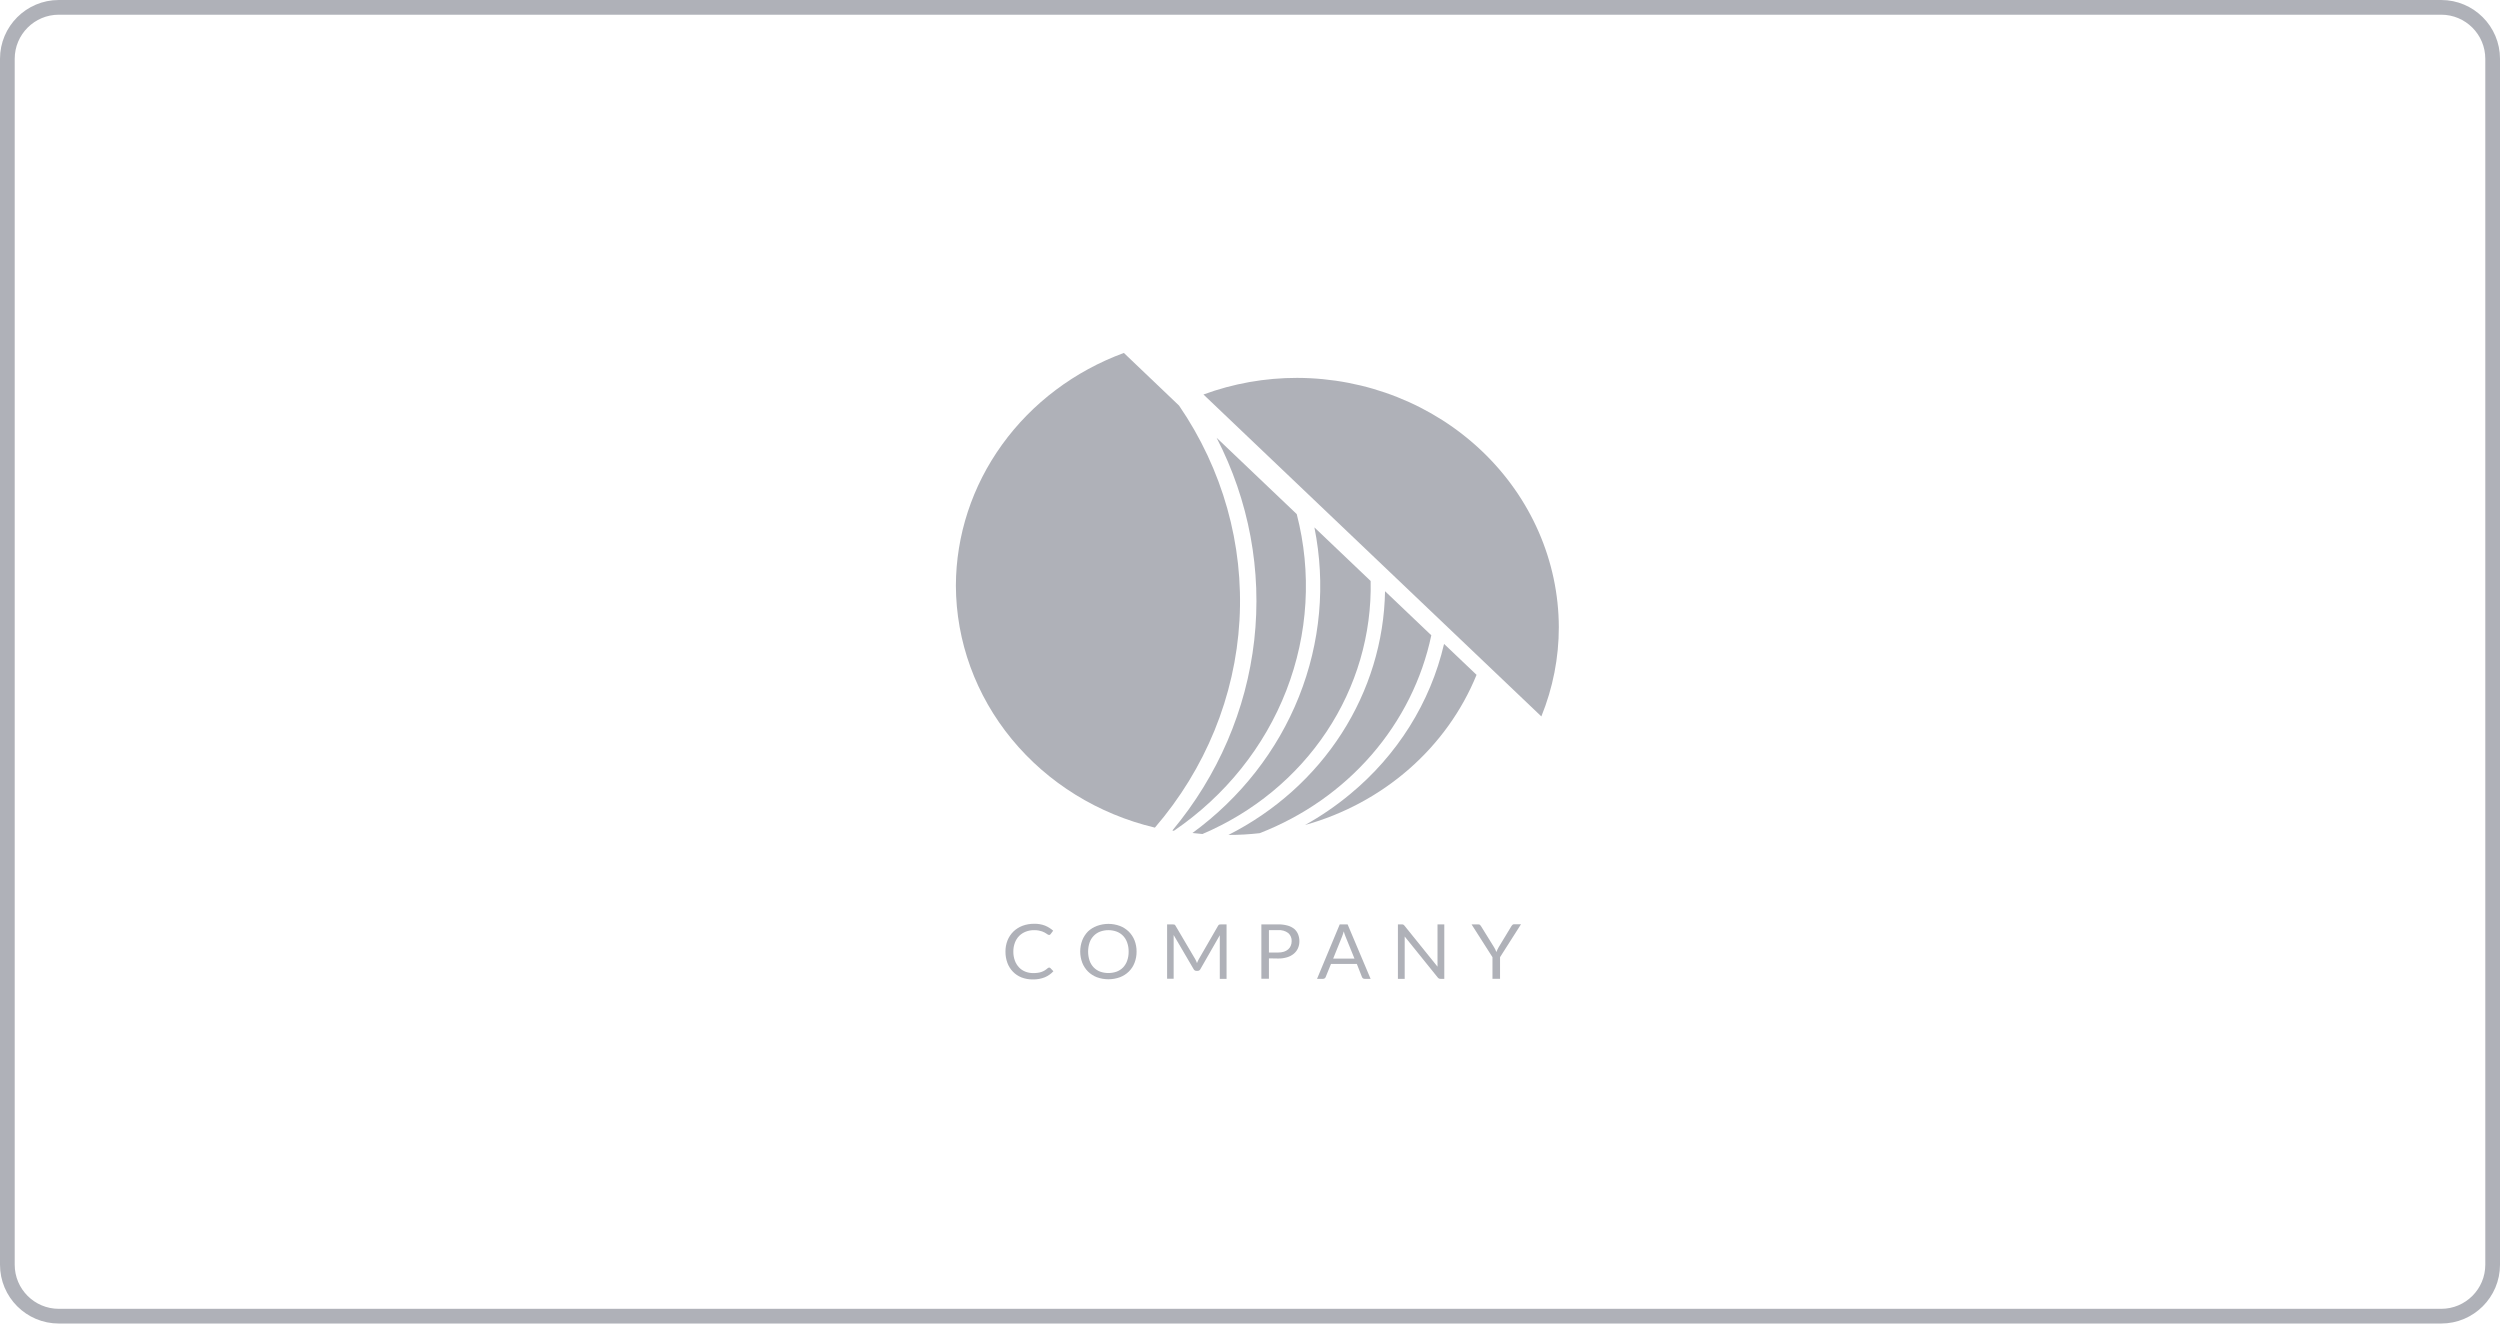
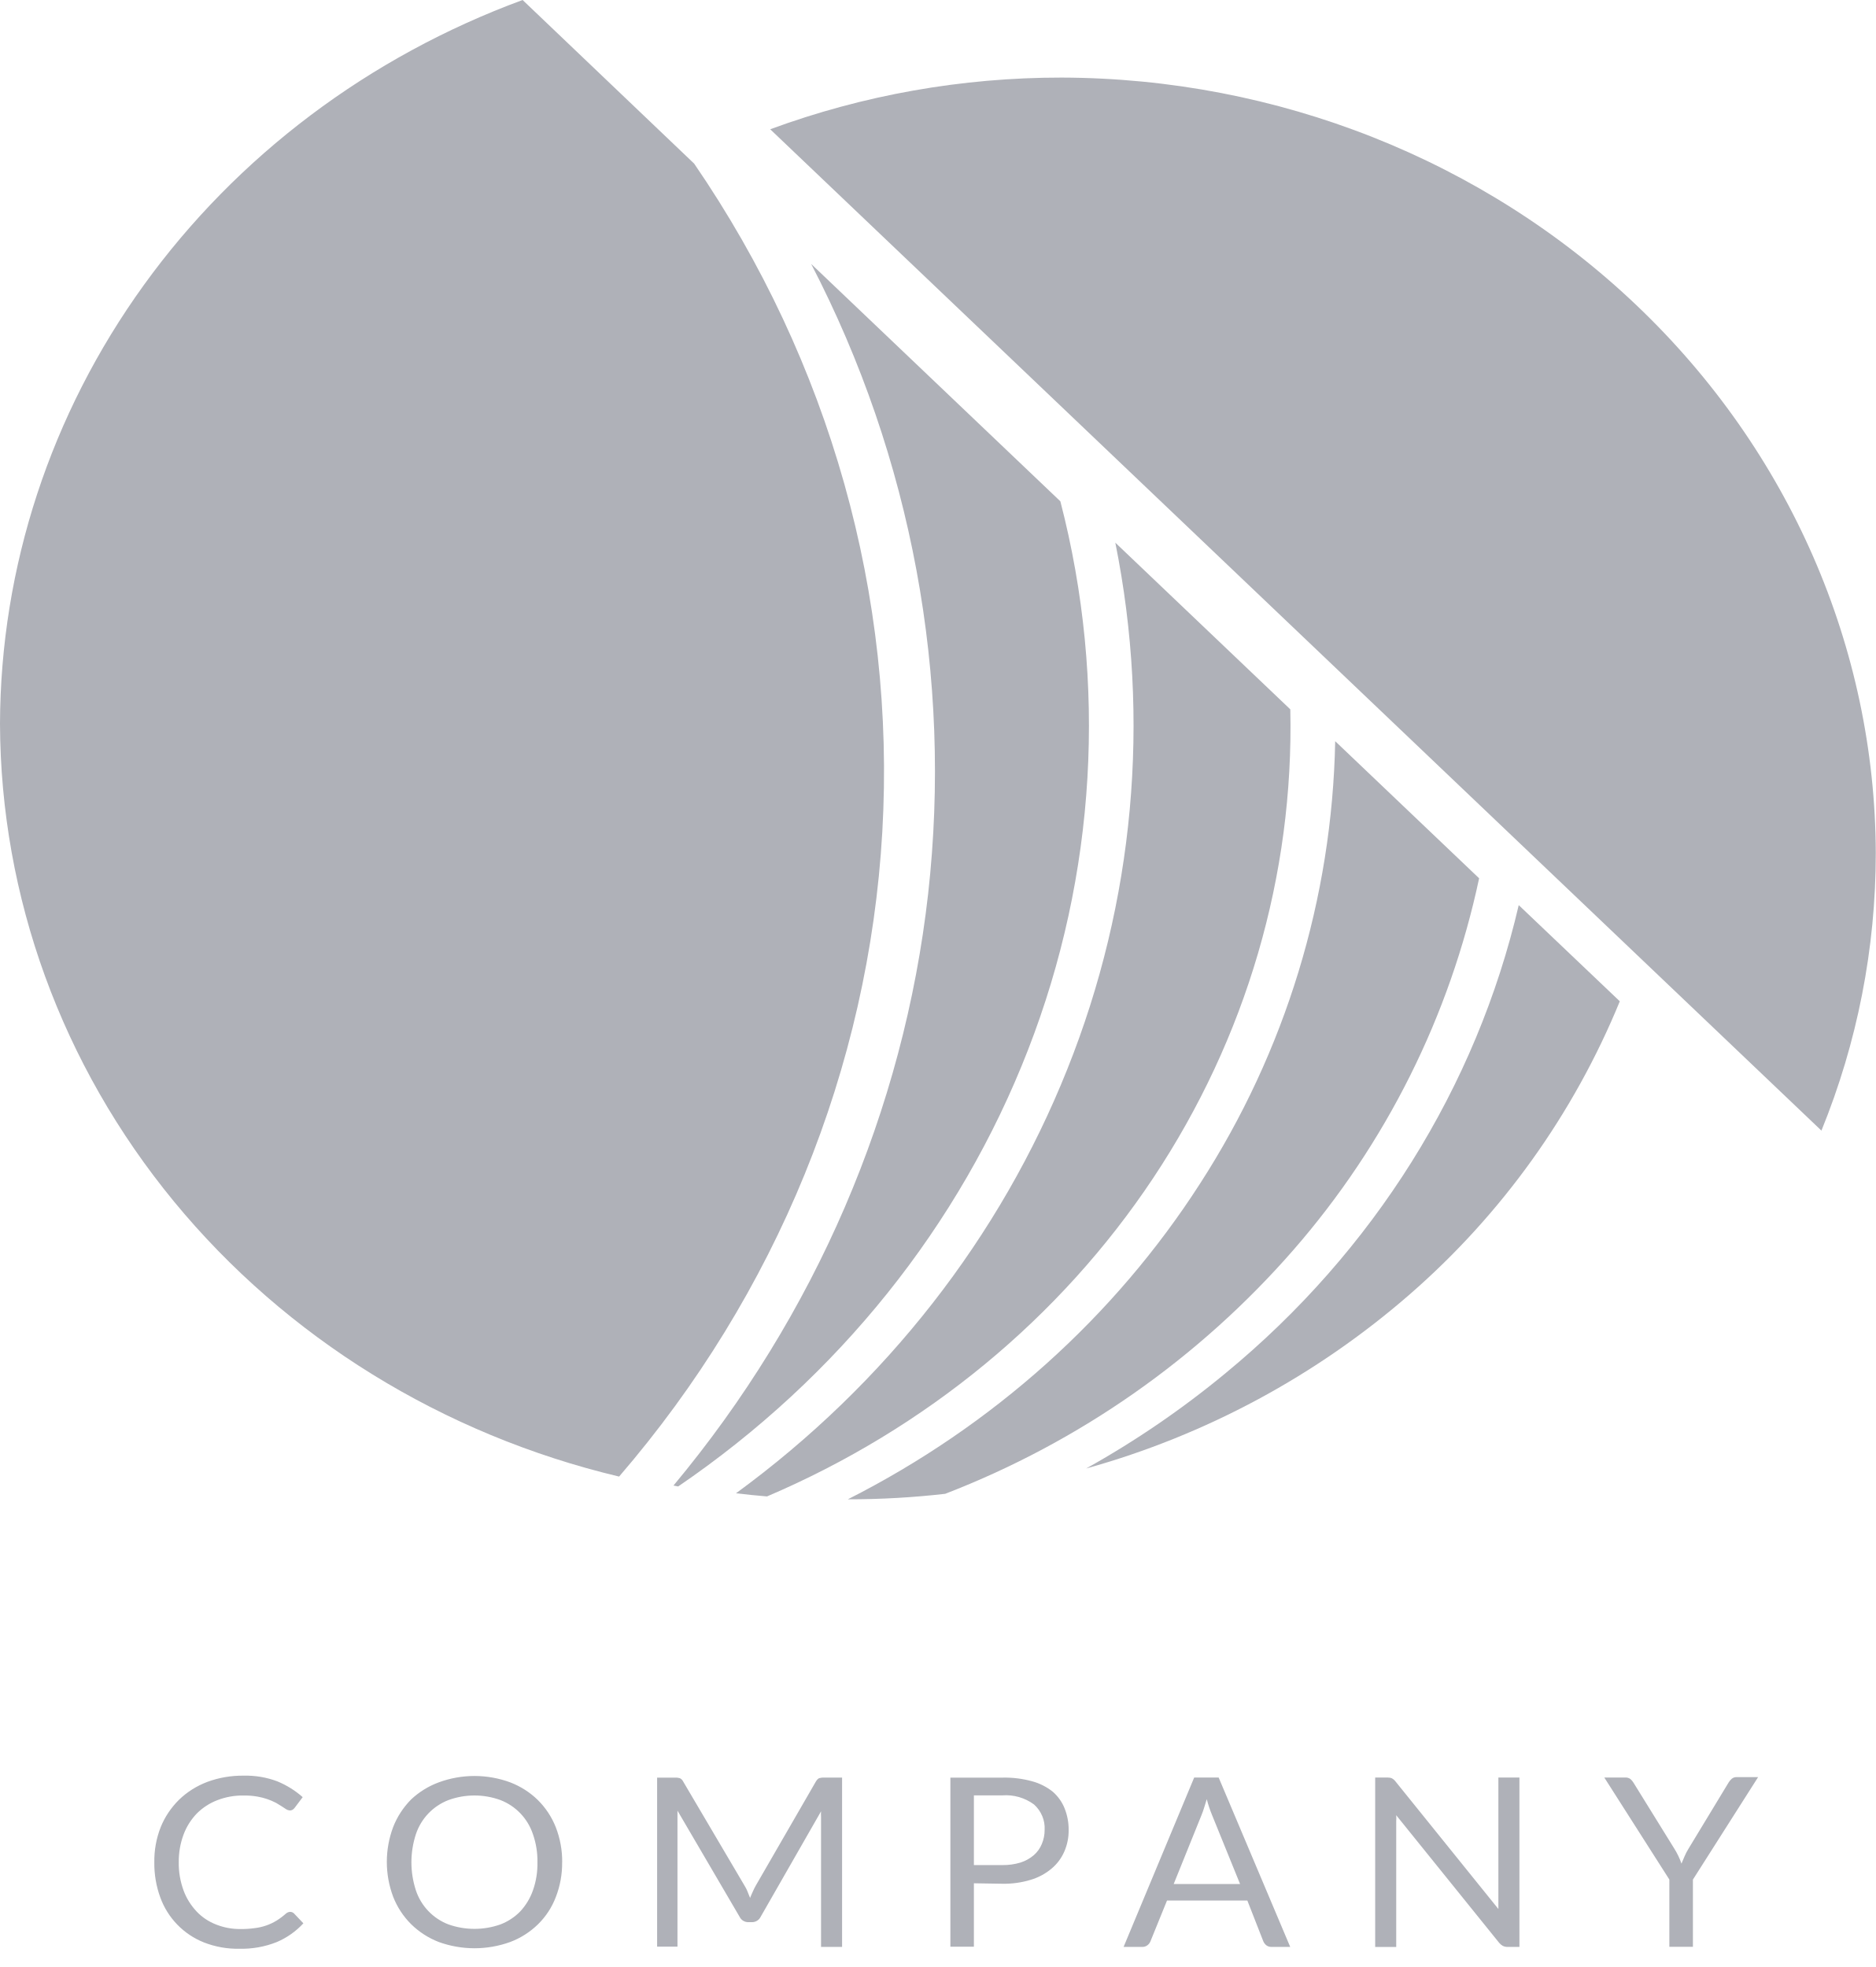
- <svg xmlns="http://www.w3.org/2000/svg" width="170" height="90" viewBox="0 0 170 90" fill="none">
-   <rect x="0.5" y="0.5" width="169" height="89" rx="3.5" stroke="#AFB1B8" />
-   <path d="M71.345 65.795C71.36 65.795 71.375 65.798 71.389 65.804C71.403 65.81 71.415 65.818 71.425 65.829L71.631 66.045C71.471 66.219 71.274 66.359 71.052 66.454C70.793 66.558 70.513 66.608 70.232 66.601C69.967 66.606 69.705 66.559 69.46 66.464C69.239 66.376 69.041 66.244 68.879 66.076C68.713 65.903 68.585 65.7 68.503 65.478C68.413 65.232 68.369 64.972 68.372 64.711C68.368 64.449 68.416 64.188 68.513 63.942C68.603 63.719 68.739 63.516 68.912 63.344C69.088 63.175 69.298 63.042 69.529 62.954C69.783 62.86 70.053 62.814 70.324 62.817C70.577 62.811 70.828 62.853 71.062 62.942C71.266 63.026 71.453 63.143 71.615 63.287L71.443 63.518C71.431 63.534 71.416 63.548 71.399 63.559C71.379 63.573 71.355 63.579 71.33 63.577C71.303 63.575 71.278 63.566 71.255 63.552L71.163 63.491L71.034 63.412C70.979 63.383 70.921 63.358 70.862 63.336C70.786 63.31 70.707 63.29 70.628 63.275C70.527 63.257 70.424 63.249 70.322 63.251C70.126 63.248 69.932 63.283 69.751 63.353C69.582 63.419 69.429 63.517 69.303 63.643C69.175 63.776 69.076 63.933 69.013 64.103C68.94 64.299 68.904 64.504 68.907 64.711C68.904 64.921 68.94 65.13 69.013 65.329C69.075 65.498 69.172 65.654 69.298 65.787C69.416 65.912 69.562 66.009 69.725 66.072C69.893 66.138 70.073 66.171 70.255 66.17C70.36 66.171 70.465 66.165 70.569 66.15C70.738 66.13 70.901 66.074 71.044 65.986C71.117 65.941 71.184 65.89 71.248 65.834C71.274 65.81 71.309 65.796 71.345 65.795Z" fill="#AFB1B8" />
-   <path d="M77.287 64.711C77.29 64.971 77.243 65.229 77.148 65.473C77.064 65.694 76.932 65.896 76.761 66.065C76.589 66.234 76.382 66.366 76.153 66.453C75.649 66.636 75.093 66.636 74.589 66.453C74.361 66.365 74.155 66.232 73.984 66.064C73.813 65.892 73.68 65.688 73.594 65.466C73.408 64.972 73.408 64.433 73.594 63.939C73.681 63.716 73.814 63.512 73.984 63.338C74.157 63.175 74.363 63.048 74.589 62.964C75.092 62.777 75.65 62.777 76.153 62.964C76.381 63.052 76.588 63.185 76.76 63.353C76.929 63.523 77.061 63.724 77.148 63.944C77.243 64.189 77.291 64.449 77.287 64.711ZM76.747 64.711C76.751 64.503 76.718 64.296 76.649 64.098C76.592 63.929 76.498 63.773 76.374 63.64C76.253 63.514 76.105 63.415 75.939 63.351C75.573 63.217 75.168 63.217 74.802 63.351C74.637 63.415 74.488 63.514 74.368 63.64C74.242 63.772 74.147 63.928 74.09 64.098C73.959 64.497 73.959 64.925 74.09 65.323C74.148 65.493 74.243 65.649 74.368 65.782C74.489 65.907 74.637 66.005 74.802 66.069C75.169 66.199 75.573 66.199 75.939 66.069C76.105 66.005 76.253 65.907 76.374 65.782C76.497 65.648 76.591 65.493 76.649 65.323C76.718 65.126 76.751 64.919 76.747 64.711Z" fill="#AFB1B8" />
-   <path d="M81.341 65.353L81.395 65.49C81.415 65.441 81.433 65.397 81.454 65.353C81.474 65.307 81.496 65.262 81.521 65.218L82.835 62.942C82.861 62.903 82.884 62.878 82.91 62.871C82.945 62.861 82.981 62.857 83.018 62.859H83.406V66.561H82.946V63.839C82.946 63.804 82.946 63.765 82.946 63.724C82.943 63.681 82.943 63.639 82.946 63.596L81.624 65.905C81.607 65.939 81.58 65.968 81.546 65.989C81.513 66.009 81.473 66.02 81.433 66.02H81.359C81.319 66.02 81.279 66.01 81.246 65.989C81.212 65.969 81.185 65.939 81.168 65.905L79.808 63.581C79.808 63.626 79.808 63.67 79.808 63.714C79.808 63.758 79.808 63.797 79.808 63.831V66.554H79.363V62.859H79.751C79.788 62.857 79.824 62.861 79.859 62.871C79.891 62.886 79.916 62.911 79.931 62.942L81.274 65.221C81.3 65.263 81.323 65.307 81.341 65.353Z" fill="#AFB1B8" />
-   <path d="M86.287 65.169V66.556H85.773V62.858H86.92C87.136 62.855 87.352 62.882 87.56 62.939C87.727 62.984 87.881 63.063 88.013 63.17C88.127 63.27 88.215 63.394 88.27 63.532C88.331 63.683 88.361 63.844 88.358 64.005C88.36 64.168 88.328 64.328 88.263 64.478C88.201 64.62 88.106 64.747 87.985 64.848C87.853 64.96 87.698 65.043 87.529 65.093C87.329 65.154 87.12 65.183 86.91 65.179L86.287 65.169ZM86.287 64.772H86.91C87.045 64.774 87.179 64.755 87.308 64.716C87.415 64.682 87.513 64.628 87.596 64.557C87.674 64.489 87.734 64.405 87.771 64.312C87.813 64.213 87.834 64.107 87.833 64C87.839 63.898 87.821 63.795 87.781 63.699C87.741 63.603 87.68 63.517 87.602 63.447C87.405 63.3 87.158 63.23 86.91 63.248H86.287V64.772Z" fill="#AFB1B8" />
-   <path d="M93.201 66.561H92.795C92.754 66.563 92.714 66.55 92.681 66.527C92.652 66.504 92.629 66.474 92.615 66.441L92.265 65.547H90.508L90.145 66.441C90.132 66.474 90.11 66.502 90.081 66.524C90.048 66.549 90.007 66.562 89.965 66.561H89.559L91.102 62.858H91.637L93.201 66.561ZM90.655 65.186H92.105L91.493 63.679C91.446 63.566 91.408 63.45 91.377 63.331L91.318 63.525C91.3 63.584 91.28 63.638 91.262 63.682L90.655 65.186Z" fill="#AFB1B8" />
-   <path d="M95.423 62.875C95.454 62.892 95.481 62.914 95.501 62.942L97.751 65.733C97.751 65.689 97.751 65.645 97.751 65.603C97.751 65.561 97.751 65.52 97.751 65.48V62.858H98.212V66.561H97.954C97.918 66.562 97.882 66.555 97.849 66.539C97.817 66.522 97.789 66.498 97.767 66.471L95.519 63.682C95.521 63.724 95.521 63.767 95.519 63.809C95.519 63.851 95.519 63.888 95.519 63.922V66.561H95.058V62.858H95.331C95.363 62.857 95.394 62.863 95.423 62.875Z" fill="#AFB1B8" />
-   <path d="M102.003 65.088V66.559H101.488V65.088L100.066 62.858H100.526C100.566 62.856 100.605 62.867 100.637 62.89C100.665 62.914 100.688 62.942 100.706 62.974L101.596 64.412C101.632 64.473 101.663 64.53 101.689 64.584C101.715 64.638 101.735 64.689 101.753 64.74L101.82 64.581C101.845 64.523 101.874 64.466 101.908 64.412L102.785 62.964C102.803 62.935 102.826 62.908 102.852 62.885C102.882 62.86 102.922 62.847 102.962 62.849H103.428L102.003 65.088Z" fill="#AFB1B8" />
-   <path d="M81.086 56.644C81.31 56.671 81.536 56.693 81.765 56.713C85.236 55.234 88.172 52.813 90.206 49.753C92.241 46.692 93.283 43.129 93.204 39.507L89.379 35.863C90.156 39.719 89.793 43.705 88.328 47.375C86.864 51.045 84.356 54.255 81.086 56.644Z" fill="#AFB1B8" />
-   <path d="M79.721 56.475L79.823 56.494C83.318 54.113 85.982 50.788 87.471 46.949C88.96 43.11 89.207 38.933 88.178 34.959L82.73 29.769C84.933 34.035 85.82 38.81 85.288 43.537C84.755 48.265 82.824 52.751 79.721 56.475Z" fill="#AFB1B8" />
-   <path d="M98.196 43.786C97.271 47.765 95.023 51.354 91.786 54.02C90.841 54.802 89.822 55.5 88.741 56.102C91.376 55.365 93.799 54.06 95.821 52.289C97.843 50.518 99.412 48.328 100.406 45.889L98.196 43.786Z" fill="#AFB1B8" />
-   <path d="M97.329 43.2L94.183 40.203C94.123 43.62 93.104 46.959 91.231 49.874C89.358 52.788 86.699 55.172 83.532 56.776H83.548C84.253 56.776 84.959 56.736 85.659 56.656C88.619 55.505 91.234 53.674 93.27 51.326C95.306 48.978 96.701 46.187 97.329 43.2Z" fill="#AFB1B8" />
-   <path d="M80.176 27.58L76.423 24C73.068 25.235 70.183 27.406 68.145 30.23C66.106 33.053 65.01 36.397 65 39.823V39.823C65.013 43.61 66.35 47.284 68.801 50.264C71.252 53.245 74.676 55.361 78.532 56.279C81.974 52.284 83.989 47.347 84.285 42.186C84.58 37.025 83.141 31.909 80.176 27.58Z" fill="#AFB1B8" />
-   <path d="M106 42.649C105.986 38.157 104.107 33.852 100.773 30.676C97.439 27.499 92.921 25.709 88.206 25.696C86.027 25.694 83.867 26.077 81.835 26.826L104.812 48.717C105.598 46.782 106.001 44.724 106 42.649Z" fill="#AFB1B8" />
+ <svg xmlns="http://www.w3.org/2000/svg" width="41" height="43" fill="none">
+   <path d="M6.346 41.795a.118.118 0 01.08.034l.205.216c-.16.174-.357.314-.579.409-.26.104-.539.154-.82.147a2.011 2.011 0 01-.772-.137 1.672 1.672 0 01-.957-.986 2.163 2.163 0 01-.13-.767 2.017 2.017 0 01.14-.77c.09-.222.226-.425.4-.597.175-.17.385-.302.617-.39.253-.094.523-.14.795-.137.252-.006.503.036.738.125.203.084.39.2.553.345l-.173.23a.173.173 0 01-.043.042.11.11 0 01-.07.018.157.157 0 01-.074-.025l-.093-.061-.129-.079a1.4 1.4 0 00-.406-.137 1.643 1.643 0 00-.306-.024 1.532 1.532 0 00-.571.102 1.29 1.29 0 00-.448.29c-.128.133-.227.29-.29.46-.073.195-.108.401-.106.608-.003.21.033.42.106.618.062.169.16.325.285.458.118.125.264.222.427.285.168.066.348.1.53.098.105.001.21-.005.314-.02.17-.02.332-.076.476-.164.072-.045.14-.096.203-.152a.153.153 0 01.098-.04zM12.287 40.71c.003.26-.044.52-.139.763a1.655 1.655 0 01-.387.592 1.754 1.754 0 01-.608.388 2.296 2.296 0 01-1.564 0 1.777 1.777 0 01-.604-.39 1.74 1.74 0 01-.391-.597 2.167 2.167 0 010-1.527c.087-.223.22-.427.39-.6a1.78 1.78 0 01.605-.375 2.258 2.258 0 011.564 0c.228.088.435.22.607.39.17.17.301.37.388.59.095.245.143.505.14.767zm-.54 0a1.759 1.759 0 00-.098-.612 1.208 1.208 0 00-.71-.747 1.658 1.658 0 00-1.137 0 1.208 1.208 0 00-.712.747c-.13.4-.13.827 0 1.226a1.203 1.203 0 00.712.745c.367.13.77.13 1.137 0 .166-.064.314-.162.435-.287.123-.134.217-.29.275-.458.07-.198.102-.405.098-.613zM16.34 41.353l.055.137c.02-.049.038-.093.059-.137a1.32 1.32 0 01.067-.135l1.314-2.276c.026-.04.049-.064.075-.071a.322.322 0 01.108-.012h.388v3.702h-.46V39.84v-.115a1.085 1.085 0 010-.128l-1.322 2.309a.202.202 0 01-.078.084.216.216 0 01-.113.03h-.074c-.04.001-.08-.01-.113-.03a.2.2 0 01-.078-.084l-1.36-2.324v2.973h-.445v-3.695h.388a.322.322 0 01.108.012.15.15 0 01.072.071l1.343 2.279a.805.805 0 01.067.132zM21.287 41.17v1.386h-.514V38.86h1.147a2.25 2.25 0 01.64.08c.167.045.321.124.453.23.114.1.202.225.257.363.06.151.09.312.088.473.002.162-.03.323-.096.473a1.012 1.012 0 01-.277.37 1.27 1.27 0 01-.456.245c-.2.061-.41.09-.62.086l-.622-.01zm0-.398h.622c.136.002.27-.017.399-.056a.843.843 0 00.288-.16.651.651 0 00.175-.244.768.768 0 00.062-.312.677.677 0 00-.052-.3.707.707 0 00-.18-.253 1.033 1.033 0 00-.692-.199h-.622v1.524zM28.2 42.561h-.406a.181.181 0 01-.113-.034.226.226 0 01-.067-.086l-.35-.894h-1.756l-.363.894a.2.2 0 01-.064.083.18.18 0 01-.116.037h-.406l1.543-3.703h.535l1.564 3.703zm-2.546-1.375h1.451l-.612-1.507a2.614 2.614 0 01-.116-.348l-.06.194a1.842 1.842 0 01-.056.157l-.607 1.504zM30.423 38.875c.031.017.058.04.078.067l2.25 2.79v-.129-2.745h.46v3.703h-.257a.23.23 0 01-.105-.022.283.283 0 01-.082-.069l-2.249-2.788c.003.042.003.085 0 .127v2.753h-.46v-3.704h.273c.032 0 .063.005.092.017zM37.003 41.088v1.47h-.515v-1.47l-1.422-2.23h.46a.173.173 0 01.11.032.317.317 0 01.07.084l.89 1.438a1.542 1.542 0 01.157.328l.067-.159c.025-.058.054-.115.088-.169l.877-1.448a.373.373 0 01.067-.079.161.161 0 01.11-.036h.466l-1.425 2.24zM16.086 32.644c.224.027.45.05.679.069 3.47-1.48 6.407-3.9 8.441-6.96 2.034-3.06 3.077-6.624 2.997-10.246l-3.825-3.644a20.22 20.22 0 01-1.05 11.512c-1.465 3.67-3.972 6.88-7.242 9.27z" fill="#AFB1B8" />
+   <path d="M14.72 32.475l.103.02c3.494-2.382 6.158-5.707 7.648-9.546a19.54 19.54 0 00.706-11.99L17.73 5.77a24.082 24.082 0 012.557 13.768c-.532 4.728-2.463 9.214-5.567 12.938zM33.196 19.786c-.926 3.98-3.173 7.568-6.41 10.234a20.213 20.213 0 01-3.045 2.082 18.187 18.187 0 007.08-3.813 17.084 17.084 0 004.584-6.4l-2.21-2.103z" fill="#AFB1B8" />
+   <path d="M32.33 19.2l-3.146-2.997a18.475 18.475 0 01-2.953 9.67c-1.873 2.915-4.532 5.299-7.699 6.903h.016c.705 0 1.41-.04 2.111-.12a19.338 19.338 0 007.611-5.33 18.093 18.093 0 004.06-8.126zM15.176 3.58L11.423 0c-3.355 1.235-6.24 3.406-8.278 6.23C1.107 9.053.01 12.397 0 15.823c.013 3.787 1.35 7.46 3.801 10.441 2.451 2.98 5.875 5.097 9.731 6.015 3.442-3.995 5.457-8.932 5.753-14.093.295-5.161-1.144-10.277-4.11-14.606zM41 18.649c-.013-4.492-1.892-8.797-5.227-11.973-3.334-3.177-7.852-4.967-12.567-4.98-2.179-.002-4.339.381-6.371 1.13l22.977 21.89A16.07 16.07 0 0041 18.65z" fill="#AFB1B8" />
</svg>
